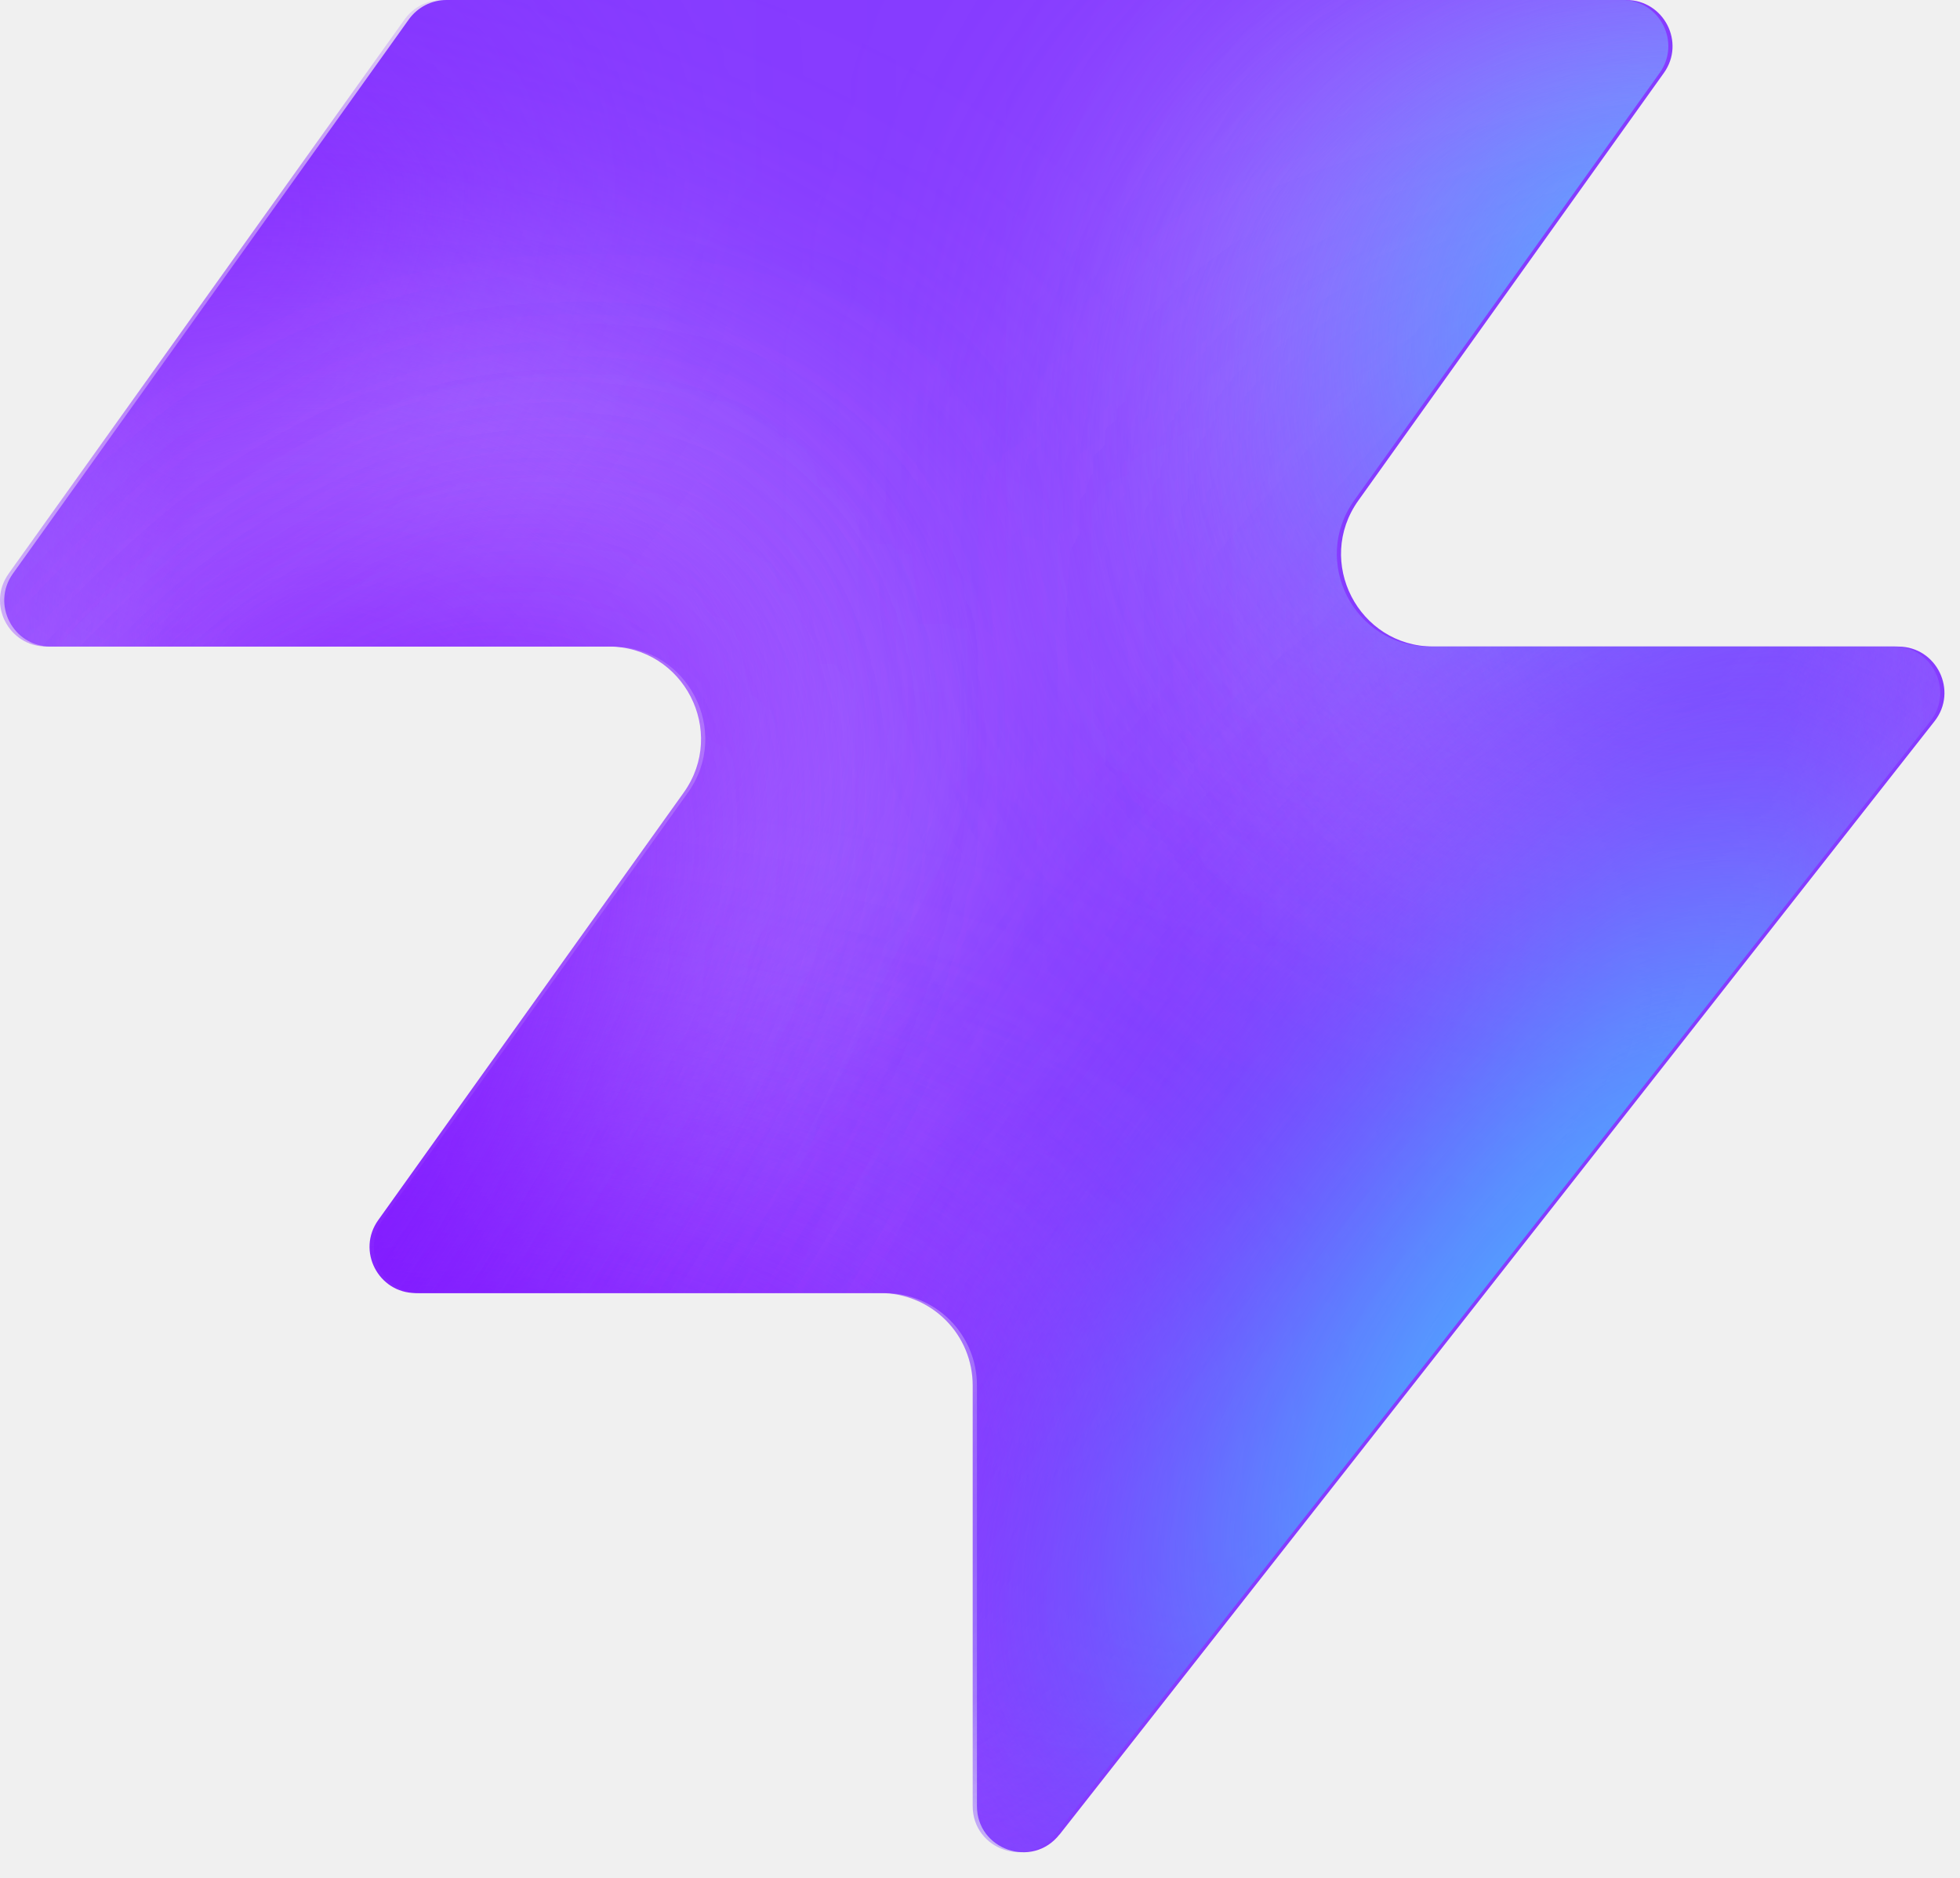
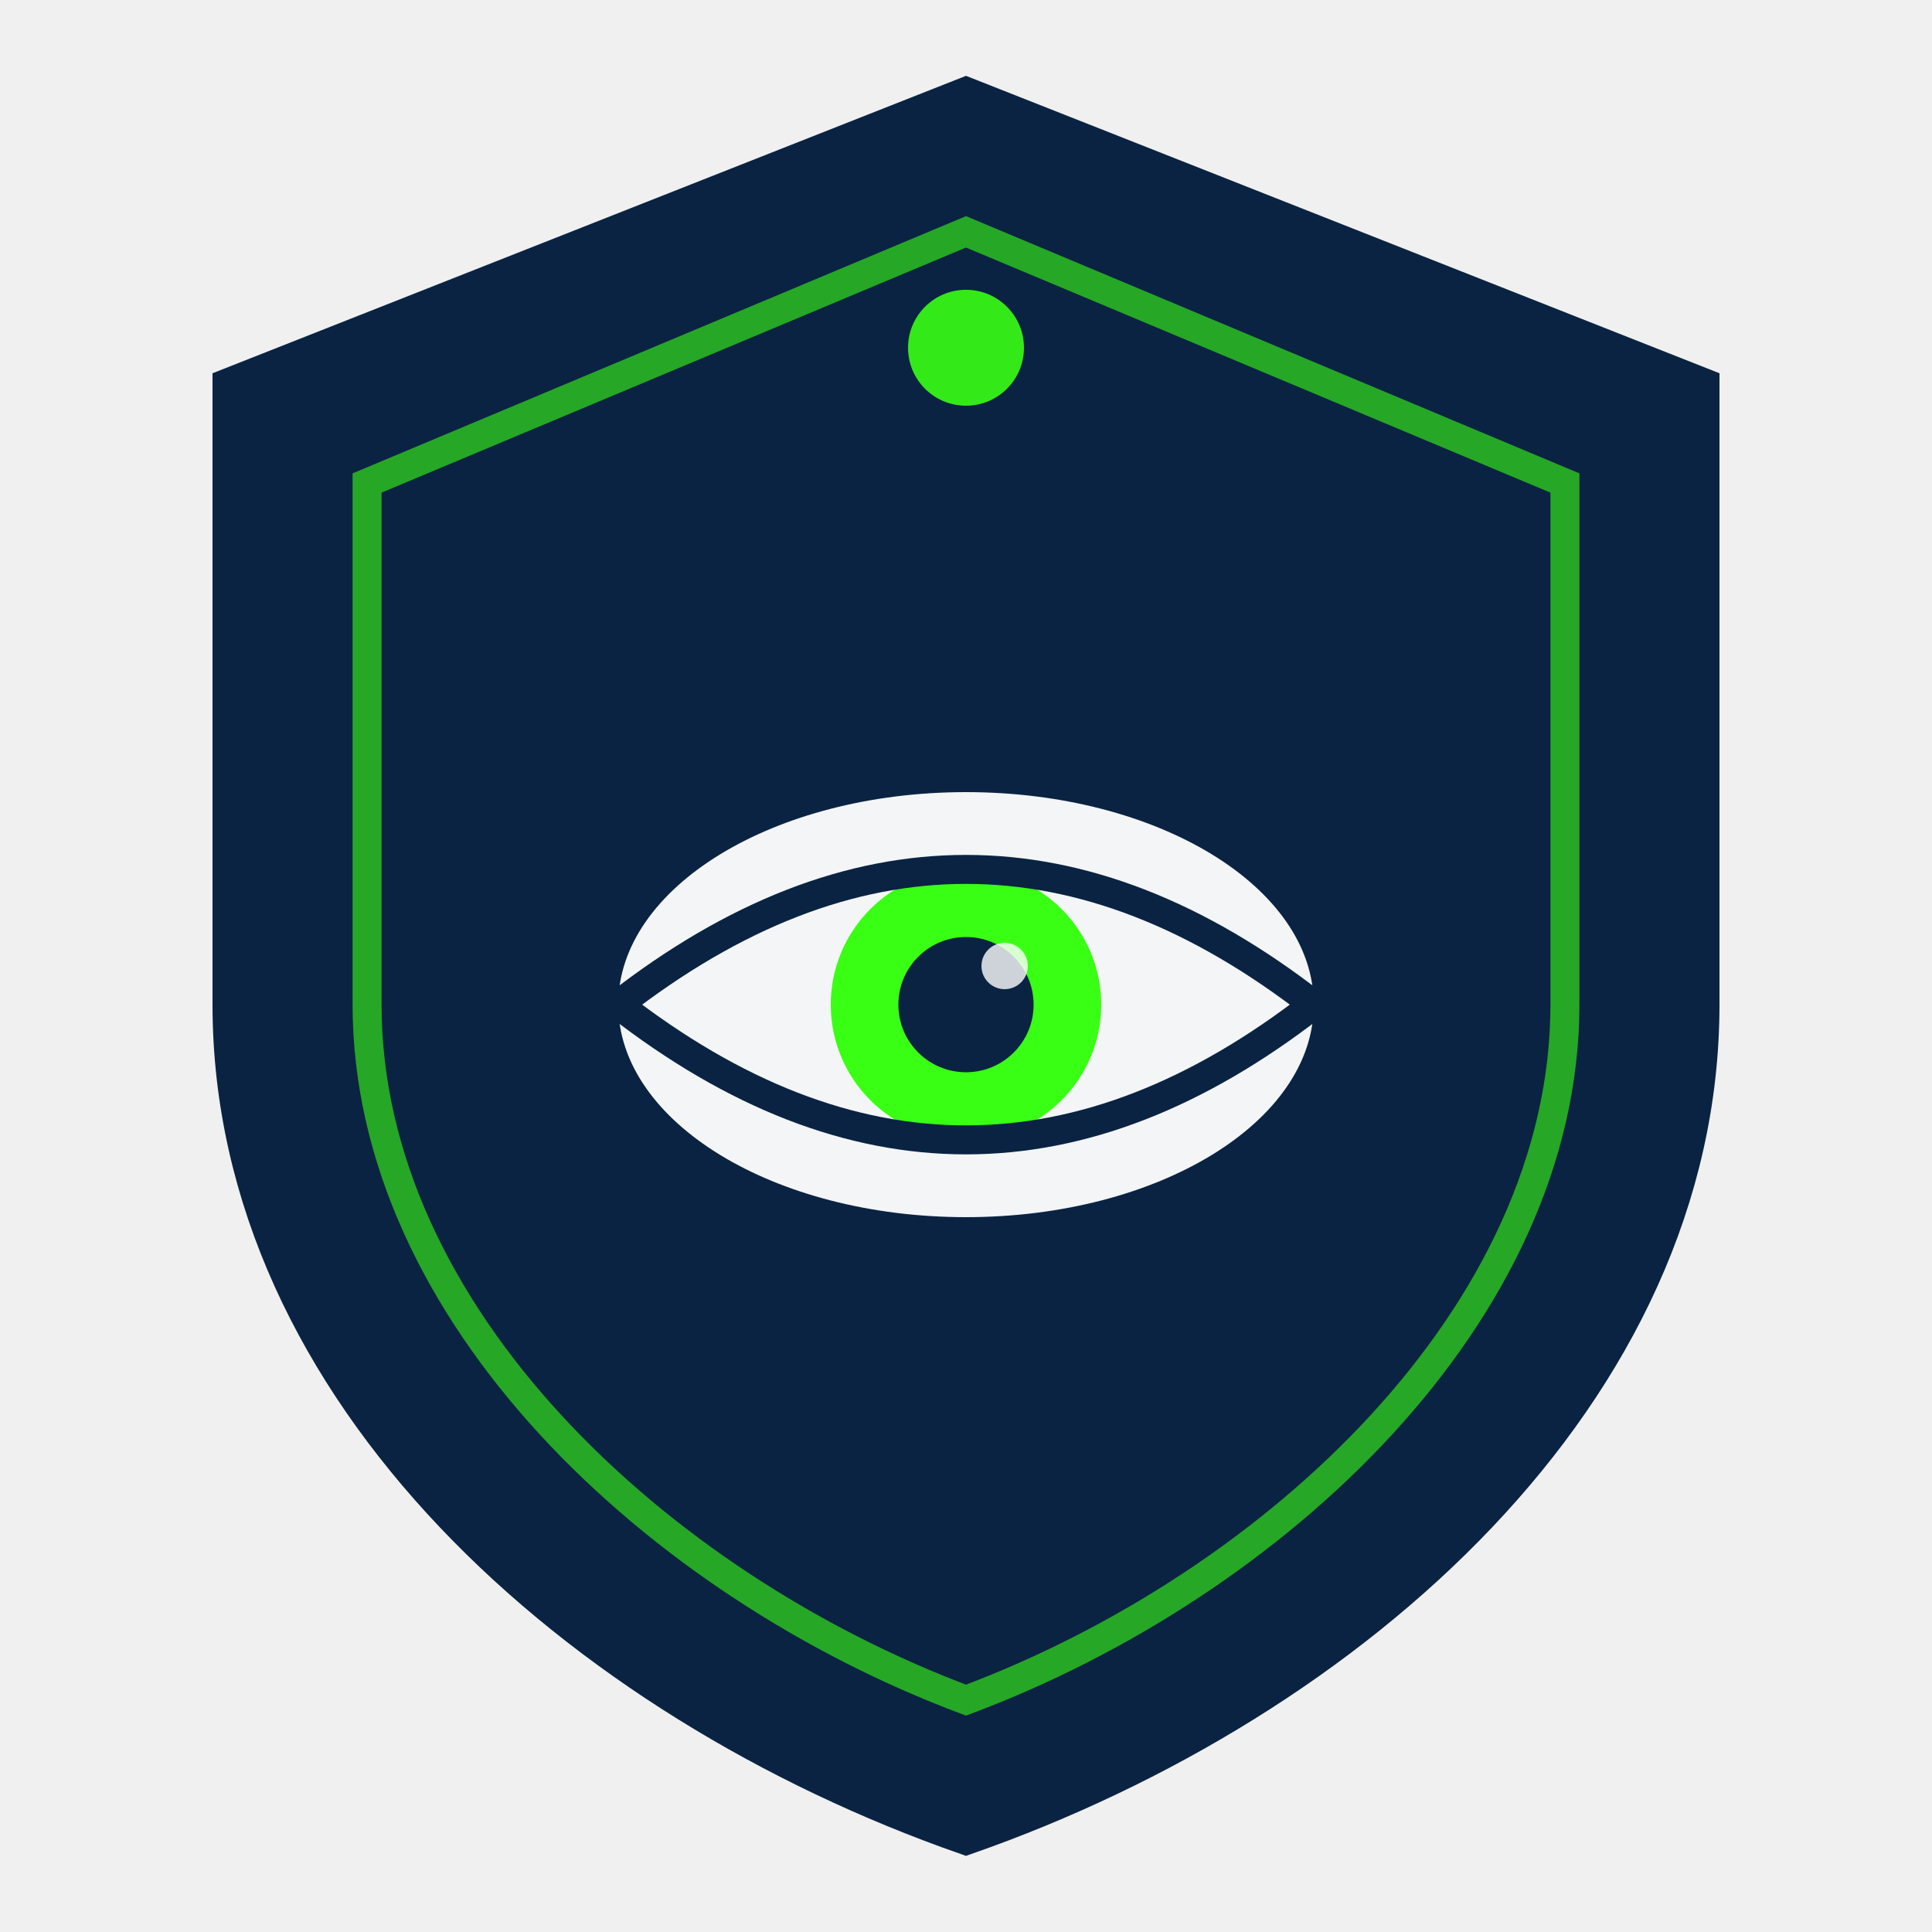
- <svg xmlns="http://www.w3.org/2000/svg" width="48" height="46" fill="none" viewBox="0 0 48 46">
-   <path fill="#863bff" d="M25.946 44.938c-.664.845-2.021.375-2.021-.698V33.937a2.26 2.26 0 0 0-2.262-2.262H10.287c-.92 0-1.456-1.04-.92-1.788l7.48-10.471c1.07-1.497 0-3.578-1.842-3.578H1.237c-.92 0-1.456-1.04-.92-1.788L10.013.474c.214-.297.556-.474.92-.474h28.894c.92 0 1.456 1.04.92 1.788l-7.48 10.471c-1.07 1.498 0 3.579 1.842 3.579h11.377c.943 0 1.473 1.088.89 1.83L25.947 44.94z" style="fill:#863bff;fill:color(display-p3 .525 .23 1);fill-opacity:1" />
-   <mask id="a" width="48" height="46" x="0" y="0" maskUnits="userSpaceOnUse" style="mask-type:alpha">
-     <path fill="#000" d="M25.842 44.938c-.664.844-2.021.375-2.021-.698V33.937a2.26 2.26 0 0 0-2.262-2.262H10.183c-.92 0-1.456-1.04-.92-1.788l7.48-10.471c1.07-1.498 0-3.579-1.842-3.579H1.133c-.92 0-1.456-1.04-.92-1.787L9.91.473c.214-.297.556-.474.92-.474h28.894c.92 0 1.456 1.04.92 1.788l-7.48 10.471c-1.07 1.498 0 3.578 1.842 3.578h11.377c.943 0 1.473 1.088.89 1.832L25.843 44.94z" style="fill:#000;fill-opacity:1" />
-   </mask>
-   <g mask="url(#a)">
-     <g filter="url(#b)">
-       <ellipse cx="5.508" cy="14.704" fill="#ede6ff" rx="5.508" ry="14.704" style="fill:#ede6ff;fill:color(display-p3 .927 .903 1);fill-opacity:1" transform="matrix(.00324 1 1 -.00324 -4.47 31.516)" />
-     </g>
-     <g filter="url(#c)">
-       <ellipse cx="10.399" cy="29.851" fill="#ede6ff" rx="10.399" ry="29.851" style="fill:#ede6ff;fill:color(display-p3 .927 .903 1);fill-opacity:1" transform="matrix(.00324 1 1 -.00324 -39.328 7.883)" />
-     </g>
-     <g filter="url(#d)">
-       <ellipse cx="5.508" cy="30.487" fill="#7e14ff" rx="5.508" ry="30.487" style="fill:#7e14ff;fill:color(display-p3 .492 .077 1);fill-opacity:1" transform="rotate(89.814 -25.913 -14.639)scale(1 -1)" />
-     </g>
-     <g filter="url(#e)">
-       <ellipse cx="5.508" cy="30.599" fill="#7e14ff" rx="5.508" ry="30.599" style="fill:#7e14ff;fill:color(display-p3 .492 .077 1);fill-opacity:1" transform="rotate(89.814 -32.644 -3.334)scale(1 -1)" />
-     </g>
-     <g filter="url(#f)">
-       <ellipse cx="5.508" cy="30.599" fill="#7e14ff" rx="5.508" ry="30.599" style="fill:#7e14ff;fill:color(display-p3 .492 .077 1);fill-opacity:1" transform="matrix(.00324 1 1 -.00324 -34.34 30.47)" />
-     </g>
-     <g filter="url(#g)">
-       <ellipse cx="14.072" cy="22.078" fill="#ede6ff" rx="14.072" ry="22.078" style="fill:#ede6ff;fill:color(display-p3 .927 .903 1);fill-opacity:1" transform="rotate(93.35 24.506 48.493)scale(-1 1)" />
-     </g>
-     <g filter="url(#h)">
-       <ellipse cx="3.47" cy="21.501" fill="#7e14ff" rx="3.47" ry="21.501" style="fill:#7e14ff;fill:color(display-p3 .492 .077 1);fill-opacity:1" transform="rotate(89.009 28.708 47.59)scale(-1 1)" />
-     </g>
-     <g filter="url(#i)">
-       <ellipse cx="3.47" cy="21.501" fill="#7e14ff" rx="3.47" ry="21.501" style="fill:#7e14ff;fill:color(display-p3 .492 .077 1);fill-opacity:1" transform="rotate(89.009 28.708 47.59)scale(-1 1)" />
-     </g>
-     <g filter="url(#j)">
-       <ellipse cx=".387" cy="8.972" fill="#7e14ff" rx="4.407" ry="29.108" style="fill:#7e14ff;fill:color(display-p3 .492 .077 1);fill-opacity:1" transform="rotate(39.51 .387 8.972)" />
-     </g>
-     <g filter="url(#k)">
-       <ellipse cx="47.523" cy="-6.092" fill="#7e14ff" rx="4.407" ry="29.108" style="fill:#7e14ff;fill:color(display-p3 .492 .077 1);fill-opacity:1" transform="rotate(37.892 47.523 -6.092)" />
-     </g>
-     <g filter="url(#l)">
-       <ellipse cx="41.412" cy="6.333" fill="#47bfff" rx="5.971" ry="9.665" style="fill:#47bfff;fill:color(display-p3 .28 .748 1);fill-opacity:1" transform="rotate(37.892 41.412 6.333)" />
-     </g>
-     <g filter="url(#m)">
-       <ellipse cx="-1.879" cy="38.332" fill="#7e14ff" rx="4.407" ry="29.108" style="fill:#7e14ff;fill:color(display-p3 .492 .077 1);fill-opacity:1" transform="rotate(37.892 -1.88 38.332)" />
-     </g>
-     <g filter="url(#n)">
-       <ellipse cx="-1.879" cy="38.332" fill="#7e14ff" rx="4.407" ry="29.108" style="fill:#7e14ff;fill:color(display-p3 .492 .077 1);fill-opacity:1" transform="rotate(37.892 -1.88 38.332)" />
-     </g>
-     <g filter="url(#o)">
-       <ellipse cx="35.651" cy="29.907" fill="#7e14ff" rx="4.407" ry="29.108" style="fill:#7e14ff;fill:color(display-p3 .492 .077 1);fill-opacity:1" transform="rotate(37.892 35.651 29.907)" />
-     </g>
-     <g filter="url(#p)">
-       <ellipse cx="38.418" cy="32.4" fill="#47bfff" rx="5.971" ry="15.297" style="fill:#47bfff;fill:color(display-p3 .28 .748 1);fill-opacity:1" transform="rotate(37.892 38.418 32.4)" />
-     </g>
-   </g>
-   <defs>
-     <filter id="b" width="60.045" height="41.654" x="-19.77" y="16.149" color-interpolation-filters="sRGB" filterUnits="userSpaceOnUse">
-       <feFlood flood-opacity="0" result="BackgroundImageFix" />
-       <feBlend in="SourceGraphic" in2="BackgroundImageFix" result="shape" />
-       <feGaussianBlur result="effect1_foregroundBlur_2002_17158" stdDeviation="7.659" />
-     </filter>
-     <filter id="c" width="90.34" height="51.437" x="-54.613" y="-7.533" color-interpolation-filters="sRGB" filterUnits="userSpaceOnUse">
-       <feFlood flood-opacity="0" result="BackgroundImageFix" />
-       <feBlend in="SourceGraphic" in2="BackgroundImageFix" result="shape" />
-       <feGaussianBlur result="effect1_foregroundBlur_2002_17158" stdDeviation="7.659" />
-     </filter>
-     <filter id="d" width="79.355" height="29.4" x="-49.64" y="2.03" color-interpolation-filters="sRGB" filterUnits="userSpaceOnUse">
-       <feFlood flood-opacity="0" result="BackgroundImageFix" />
-       <feBlend in="SourceGraphic" in2="BackgroundImageFix" result="shape" />
-       <feGaussianBlur result="effect1_foregroundBlur_2002_17158" stdDeviation="4.596" />
-     </filter>
-     <filter id="e" width="79.579" height="29.4" x="-45.045" y="20.029" color-interpolation-filters="sRGB" filterUnits="userSpaceOnUse">
-       <feFlood flood-opacity="0" result="BackgroundImageFix" />
-       <feBlend in="SourceGraphic" in2="BackgroundImageFix" result="shape" />
-       <feGaussianBlur result="effect1_foregroundBlur_2002_17158" stdDeviation="4.596" />
-     </filter>
-     <filter id="f" width="79.579" height="29.4" x="-43.513" y="21.178" color-interpolation-filters="sRGB" filterUnits="userSpaceOnUse">
-       <feFlood flood-opacity="0" result="BackgroundImageFix" />
-       <feBlend in="SourceGraphic" in2="BackgroundImageFix" result="shape" />
-       <feGaussianBlur result="effect1_foregroundBlur_2002_17158" stdDeviation="4.596" />
-     </filter>
-     <filter id="g" width="74.749" height="58.852" x="15.756" y="-17.901" color-interpolation-filters="sRGB" filterUnits="userSpaceOnUse">
-       <feFlood flood-opacity="0" result="BackgroundImageFix" />
-       <feBlend in="SourceGraphic" in2="BackgroundImageFix" result="shape" />
-       <feGaussianBlur result="effect1_foregroundBlur_2002_17158" stdDeviation="7.659" />
-     </filter>
-     <filter id="h" width="61.377" height="25.362" x="23.548" y="2.284" color-interpolation-filters="sRGB" filterUnits="userSpaceOnUse">
-       <feFlood flood-opacity="0" result="BackgroundImageFix" />
-       <feBlend in="SourceGraphic" in2="BackgroundImageFix" result="shape" />
-       <feGaussianBlur result="effect1_foregroundBlur_2002_17158" stdDeviation="4.596" />
-     </filter>
-     <filter id="i" width="61.377" height="25.362" x="23.548" y="2.284" color-interpolation-filters="sRGB" filterUnits="userSpaceOnUse">
-       <feFlood flood-opacity="0" result="BackgroundImageFix" />
-       <feBlend in="SourceGraphic" in2="BackgroundImageFix" result="shape" />
-       <feGaussianBlur result="effect1_foregroundBlur_2002_17158" stdDeviation="4.596" />
-     </filter>
-     <filter id="j" width="56.045" height="63.649" x="-27.636" y="-22.853" color-interpolation-filters="sRGB" filterUnits="userSpaceOnUse">
-       <feFlood flood-opacity="0" result="BackgroundImageFix" />
-       <feBlend in="SourceGraphic" in2="BackgroundImageFix" result="shape" />
-       <feGaussianBlur result="effect1_foregroundBlur_2002_17158" stdDeviation="4.596" />
-     </filter>
-     <filter id="k" width="54.814" height="64.646" x="20.116" y="-38.415" color-interpolation-filters="sRGB" filterUnits="userSpaceOnUse">
-       <feFlood flood-opacity="0" result="BackgroundImageFix" />
-       <feBlend in="SourceGraphic" in2="BackgroundImageFix" result="shape" />
-       <feGaussianBlur result="effect1_foregroundBlur_2002_17158" stdDeviation="4.596" />
-     </filter>
-     <filter id="l" width="33.541" height="35.313" x="24.641" y="-11.323" color-interpolation-filters="sRGB" filterUnits="userSpaceOnUse">
-       <feFlood flood-opacity="0" result="BackgroundImageFix" />
-       <feBlend in="SourceGraphic" in2="BackgroundImageFix" result="shape" />
-       <feGaussianBlur result="effect1_foregroundBlur_2002_17158" stdDeviation="4.596" />
-     </filter>
-     <filter id="m" width="54.814" height="64.646" x="-29.286" y="6.009" color-interpolation-filters="sRGB" filterUnits="userSpaceOnUse">
-       <feFlood flood-opacity="0" result="BackgroundImageFix" />
-       <feBlend in="SourceGraphic" in2="BackgroundImageFix" result="shape" />
-       <feGaussianBlur result="effect1_foregroundBlur_2002_17158" stdDeviation="4.596" />
-     </filter>
-     <filter id="n" width="54.814" height="64.646" x="-29.286" y="6.009" color-interpolation-filters="sRGB" filterUnits="userSpaceOnUse">
-       <feFlood flood-opacity="0" result="BackgroundImageFix" />
-       <feBlend in="SourceGraphic" in2="BackgroundImageFix" result="shape" />
-       <feGaussianBlur result="effect1_foregroundBlur_2002_17158" stdDeviation="4.596" />
-     </filter>
-     <filter id="o" width="54.814" height="64.646" x="8.244" y="-2.416" color-interpolation-filters="sRGB" filterUnits="userSpaceOnUse">
-       <feFlood flood-opacity="0" result="BackgroundImageFix" />
-       <feBlend in="SourceGraphic" in2="BackgroundImageFix" result="shape" />
-       <feGaussianBlur result="effect1_foregroundBlur_2002_17158" stdDeviation="4.596" />
-     </filter>
-     <filter id="p" width="39.409" height="43.623" x="18.713" y="10.588" color-interpolation-filters="sRGB" filterUnits="userSpaceOnUse">
-       <feFlood flood-opacity="0" result="BackgroundImageFix" />
-       <feBlend in="SourceGraphic" in2="BackgroundImageFix" result="shape" />
-       <feGaussianBlur result="effect1_foregroundBlur_2002_17158" stdDeviation="4.596" />
-     </filter>
-   </defs>
+ <svg xmlns="http://www.w3.org/2000/svg" viewBox="0 0 100 100" width="100" height="100">
+   <path d="M50 5 L88 20 L88 52 C88 72 70 88 50 95 C30 88 12 72 12 52 L12 20 Z" fill="#0A2342" stroke="#0A2342" stroke-width="2" />
+   <path d="M50 12 L81 25 L81 52 C81 68 66 82 50 88 C34 82 19 68 19 52 L19 25 Z" fill="none" stroke="#39FF14" stroke-width="1.5" opacity="0.6" />
+   <ellipse cx="50" cy="52" rx="18" ry="11" fill="white" opacity="0.95" />
+   <circle cx="50" cy="52" r="7" fill="#39FF14" />
+   <circle cx="50" cy="52" r="3.5" fill="#0A2342" />
+   <circle cx="52" cy="50" r="1.2" fill="white" opacity="0.8" />
+   <path d="M32 52 Q50 38 68 52" fill="none" stroke="#0A2342" stroke-width="1.5" stroke-linecap="round" />
+   <path d="M32 52 Q50 66 68 52" fill="none" stroke="#0A2342" stroke-width="1.5" stroke-linecap="round" />
+   <circle cx="50" cy="18" r="3" fill="#39FF14" opacity="0.9" />
</svg>
